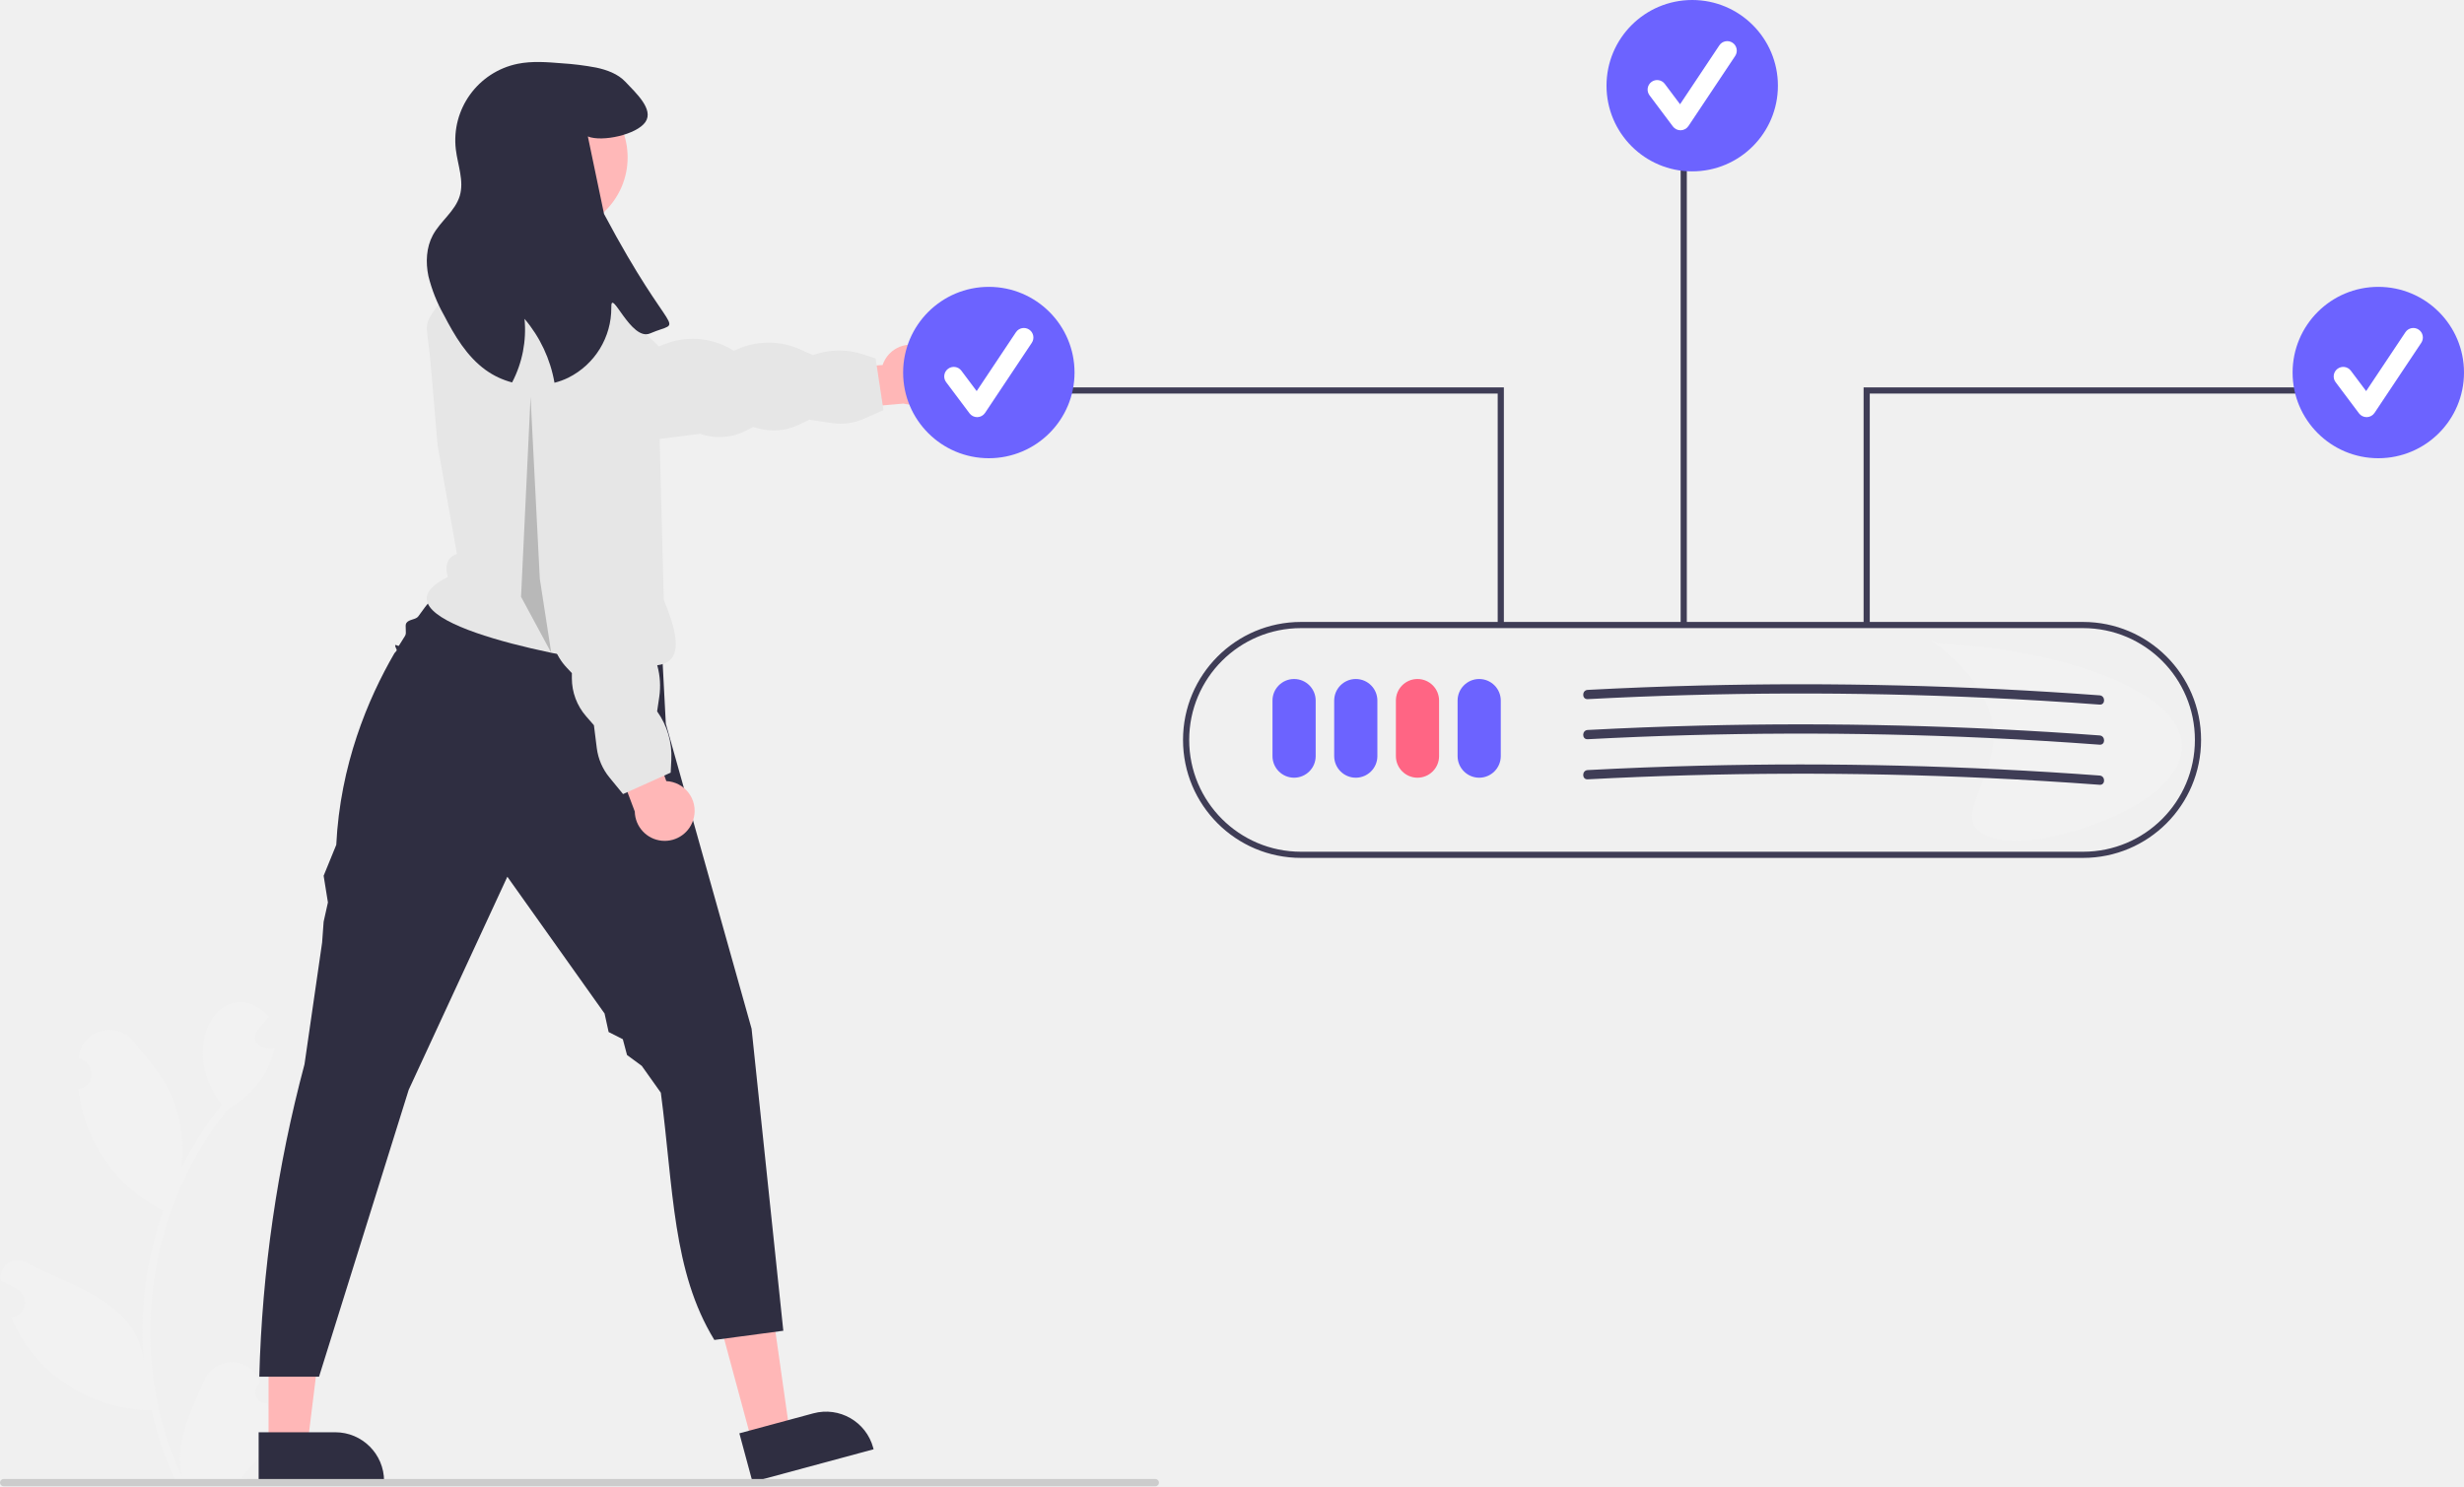
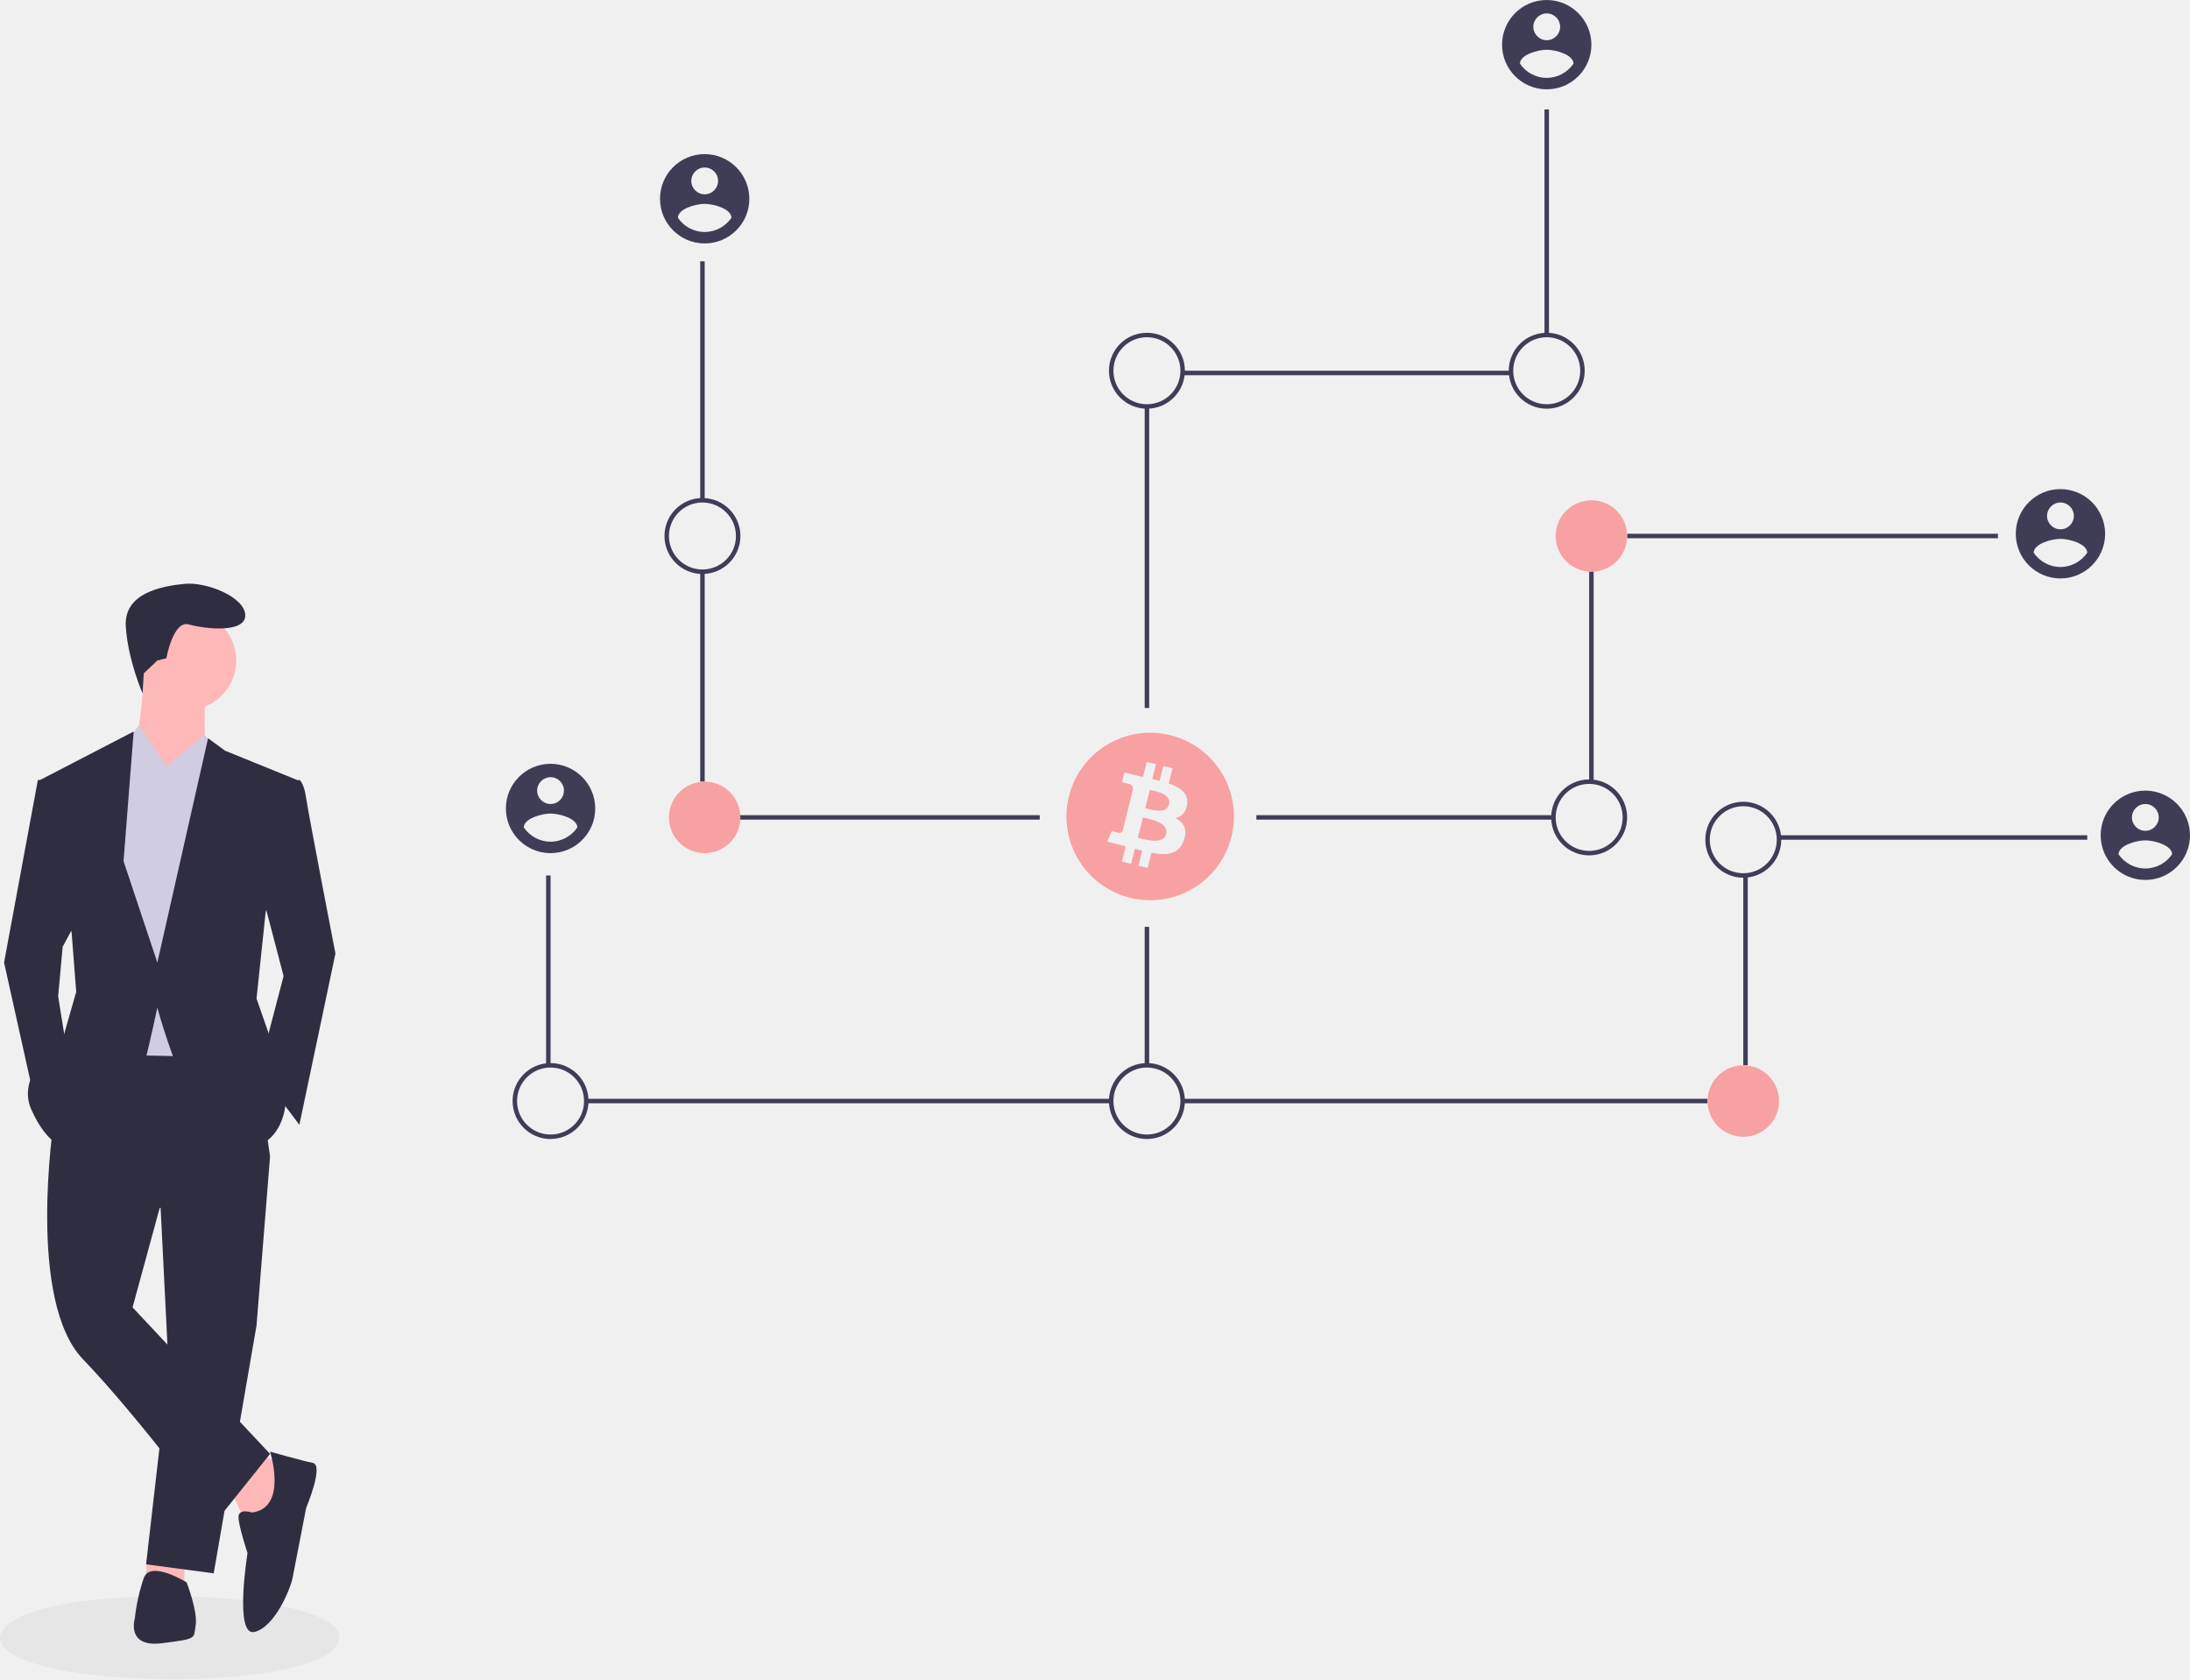
- <svg xmlns="http://www.w3.org/2000/svg" data-name="Layer 1" width="798.704" height="481.873" viewBox="0 0 798.704 481.873">
-   <path d="M287.178,664.086a3.613,3.613,0,0,1-2.619-6.263c.091-.362.156-.622.248-.984a9.707,9.707,0,0,0-17.997-.17c-4.282,10.023-9.825,20.4-7.068,31.44-18.206-38.585-12.015-86.582,14.891-119.58,7.437-4.097,13.465-11.376,15.034-19.827-3.681,1.247-8.27-1.747-5.502-5.624,1.2-1.482,2.411-2.952,3.61-4.434-13.982-14.89-30.641,8.512-15.251,28.609a115.847,115.847,0,0,0-13.011,20.352,48.709,48.709,0,0,0-2.908-22.624c-2.783-6.715-8.001-12.37-12.595-18.175-5.586-7.073-17.083-3.81-17.835,5.166,5.155,1.694,5.825,9.141-.072,10.16,1.545,16.698,12.453,32.043,27.478,39.366a116.299,116.299,0,0,0-6.355,48.611c-2.652-19.25-23.316-23.921-37.759-31.572a5.626,5.626,0,0,0-8.58,5.699,32.495,32.495,0,0,1,5.696,3.005,4.911,4.911,0,0,1-2.282,8.965c7.28,18.018,26.102,30.117,45.434,30.049a119.562,119.562,0,0,0,8.032,23.447h28.692c.103-.319.195-.648.288-.967a32.599,32.599,0,0,1-7.939-.473c7.026-8.319,12.46-12.563,8.371-24.177Z" transform="translate(-200.6481 -209.0637)" fill="#f2f2f2" />
-   <polygon points="149.443 155.77 154.114 197.9 213.77 198.929 206.57 148.529 149.443 155.77" fill="#ffb7b7" />
-   <polygon points="243.842 467.83 256.016 464.542 249.125 416.022 231.158 420.875 243.842 467.83" fill="#ffb7b7" />
-   <path d="M440.312,673.758l23.974-6.476.001-0a15.827,15.827,0,0,1,19.405,11.152l.134.496L444.573,689.533Z" transform="translate(-200.6481 -209.0637)" fill="#2f2e41" />
-   <polygon points="87.055 468.468 99.665 468.467 105.664 419.829 87.053 419.83 87.055 468.468" fill="#ffb7b7" />
-   <path d="M284.486,673.415l24.833-.001h.001a15.827,15.827,0,0,1,15.826,15.826v.514l-40.66.002Z" transform="translate(-200.6481 -209.0637)" fill="#2f2e41" />
-   <path d="M353.816,382.449l-8.494,15.289a102.113,102.113,0,0,0-9.092,11.164c-.786,1.092-3.018.896-3.855,2.137-.6.888.206,3.178-.412,4.141q-.994,1.547-2.01,3.22c-.248.409-2.047-1.401-.747,1.245.212.43-.49.83-.735,1.253-8.609,14.841-17.547,36.165-18.822,62.062l-4.095,10.033,1.392,8.642-1.392,6.259-.491,6.753-.769,5.316-4.94,34.139A437.551,437.551,0,0,0,284.693,655.407h19.371l29.067-93.022,31.972-69.081,31.515,44.351,1.318,5.999,4.604,2.336,1.356,5.114,4.788,3.531,6.175,8.69c4.099,31.065,3.73,57.964,17.348,80.161l22.351-2.98-10.286-97.941-27.798-98.875-2.815-53.836Z" transform="translate(-200.6481 -209.0637)" fill="#2f2e41" />
-   <path d="M348.766,388.688,342.509,353.497l-2.297-26.79c-1.301-15.196-3.437-10.646,5.573-22.952l22.351-14.9h17.881l8.94,14.9,18.071,16.381c11.705,11.769,2.541,23.036,1.264,24.488l1.526,58.964c12.102,28.596-7.363,19.644-14.9,20.861-22.351-2.98-81.953-14.9-55.132-28.311C344.739,392.095,345.81,389.671,348.766,388.688Z" transform="translate(-200.6481 -209.0637)" fill="#e6e6e6" />
-   <path d="M500.491,321.961a9.645,9.645,0,0,0-13.749,5.449l-21.98,1.617-2.275,13.597,31.009-2.719a9.697,9.697,0,0,0,6.996-17.943Z" transform="translate(-200.6481 -209.0637)" fill="#ffb7b7" />
-   <path d="M487.021,342.045l-6.362,2.801a18.775,18.775,0,0,1-10.336,1.386l-7.332-1.094-3.461,1.653a18.775,18.775,0,0,1-13.15,1.138l-1.596-.447-2.164,1.136a18.775,18.775,0,0,1-15.001,1.073h0l-13.49,1.736-38.704-24.739a12.788,12.788,0,0,1-5.397-2.514,12.414,12.414,0,0,1,9.633-21.933l34.434,19.217,1.579-.657a24.764,24.764,0,0,1,22.354,1.694l.491.298,1.541-.659a24.764,24.764,0,0,1,19.804.146l4.302,1.915h0a24.764,24.764,0,0,1,16.33-.222l3.99,1.333Z" transform="translate(-200.6481 -209.0637)" fill="#e6e6e6" />
-   <path d="M425.576,474.08a9.645,9.645,0,0,0-8.944-11.778L409.164,441.566l-13.708,1.464,10.956,29.136a9.697,9.697,0,0,0,19.163,1.914Z" transform="translate(-200.6481 -209.0637)" fill="#ffb7b7" />
-   <path d="M402.609,466.505l-4.408-5.375a18.775,18.775,0,0,1-4.114-9.583l-.918-7.356-2.522-2.889a18.775,18.775,0,0,1-4.631-12.36l.001-1.657-1.677-1.779a18.775,18.775,0,0,1-5.067-14.16h0l-5.299-12.527-3.681-61.805-.723-12.731a12.788,12.788,0,0,1,.97-5.874,12.414,12.414,0,0,1,23.716,3.381l8.574,68.938,1.057,1.345a24.764,24.764,0,0,1,4.378,21.987l-.155.553,1.049,1.307a24.764,24.764,0,0,1,5.184,19.114l-.688,4.659h0a24.764,24.764,0,0,1,4.604,15.669l-.211,4.202Z" transform="translate(-200.6481 -209.0637)" fill="#e6e6e6" />
-   <circle cx="179.139" cy="51.034" r="24.306" fill="#ffb8b8" />
-   <path d="M396.447,278.425l-5.245-25.122c4.604,1.877,15.839-.581,18.655-4.679,2.816-4.098-3.084-9.417-6.482-13.038-2.444-2.593-5.975-3.859-9.447-4.604a91.009,91.009,0,0,0-11.205-1.401c-4.753-.387-9.566-.775-14.245.164A25.302,25.302,0,0,0,348.408,257.534c.611,5.051,2.727,10.177,1.267,15.049-1.49,4.947-6.258,8.166-8.717,12.71-2.146,3.993-2.369,8.821-1.445,13.261a50.02,50.02,0,0,0,5.007,12.621c3.487,6.72,7.465,13.47,13.604,17.881a25.822,25.822,0,0,0,8.523,3.993,36.811,36.811,0,0,0,4.023-20.622,43.503,43.503,0,0,1,9.715,20.727,23.116,23.116,0,0,0,4.485-1.639,25.188,25.188,0,0,0,13.932-22.753c-.209-6.735,6.358,11.043,12.546,8.404C422.851,312.26,418.879,320.677,396.447,278.425Z" transform="translate(-200.6481 -209.0637)" fill="#2f2e41" />
-   <path d="M905.548,443.451c-8.602-13.342-40.581-24.086-76.804-25.803l-2.118-.944c14.627,10.556,21.593,22.595,19.951,34.481-.945,6.841-4.667,13.584-6.437,20.402-.973,3.747.25,8.501,9.631,9.817,6.343.89,13.341-.349,18.924-1.789C898.805,471.85,914.149,456.793,905.548,443.451Z" transform="translate(-200.6481 -209.0637)" fill="#f2f2f2" />
-   <path d="M200.648,689.746a1.186,1.186,0,0,0,1.19,1.19h373.29a1.19,1.19,0,0,0,0-2.38h-373.29A1.187,1.187,0,0,0,200.648,689.746Z" transform="translate(-200.6481 -209.0637)" fill="#ccc" />
-   <path d="M875.875,487.203h-253.5a38.25,38.25,0,0,1,0-76.5h253.5a38.25,38.25,0,1,1,0,76.5Zm-253.5-74.5a36.25,36.25,0,0,0,0,72.5h253.5a36.25,36.25,0,1,0,0-72.5Z" transform="translate(-200.6481 -209.0637)" fill="#3f3d56" />
-   <path d="M620.125,461.203a7.008,7.008,0,0,1-7-7v-18a7,7,0,0,1,14,0v18A7.008,7.008,0,0,1,620.125,461.203Z" transform="translate(-200.6481 -209.0637)" fill="#6c63ff" />
-   <path d="M640.125,461.203a7.008,7.008,0,0,1-7-7v-18a7,7,0,0,1,14,0v18A7.008,7.008,0,0,1,640.125,461.203Z" transform="translate(-200.6481 -209.0637)" fill="#6c63ff" />
-   <path d="M660.125,461.203a7.008,7.008,0,0,1-7-7v-18a7,7,0,0,1,14,0v18A7.008,7.008,0,0,1,660.125,461.203Z" transform="translate(-200.6481 -209.0637)" fill="#ff6584" />
-   <path d="M680.125,461.203a7.008,7.008,0,0,1-7-7v-18a7,7,0,0,1,14,0v18A7.008,7.008,0,0,1,680.125,461.203Z" transform="translate(-200.6481 -209.0637)" fill="#6c63ff" />
-   <polygon points="487.477 202.64 485.477 202.64 485.477 127.597 342.82 127.597 342.82 125.597 487.477 125.597 487.477 202.64" fill="#3f3d56" />
-   <circle cx="320.53" cy="120.78" r="27.78" fill="#6c63ff" />
-   <path d="M517.388,344.302a3.089,3.089,0,0,1-2.472-1.236l-7.579-10.105a3.09,3.09,0,1,1,4.944-3.708l4.958,6.611,12.735-19.102a3.09,3.09,0,0,1,5.142,3.428l-15.158,22.736a3.091,3.091,0,0,1-2.485,1.375C517.446,344.301,517.417,344.302,517.388,344.302Z" transform="translate(-200.6481 -209.0637)" fill="#fff" />
-   <polygon points="606.084 202.64 604.084 202.64 604.084 125.597 748.741 125.597 748.741 127.597 606.084 127.597 606.084 202.64" fill="#3f3d56" />
-   <circle cx="770.924" cy="120.78" r="27.78" fill="#6c63ff" />
-   <path d="M967.782,344.302a3.089,3.089,0,0,1-2.472-1.236l-7.579-10.105a3.09,3.09,0,1,1,4.944-3.708L967.634,335.863l12.735-19.102a3.09,3.09,0,0,1,5.142,3.428l-15.158,22.736a3.091,3.091,0,0,1-2.485,1.375C967.839,344.301,967.811,344.302,967.782,344.302Z" transform="translate(-200.6481 -209.0637)" fill="#fff" />
-   <rect x="544.781" y="42.893" width="2" height="159.747" fill="#3f3d56" />
-   <circle cx="548.53" cy="27.78" r="27.78" fill="#6c63ff" />
-   <path d="M745.388,251.302a3.089,3.089,0,0,1-2.472-1.236l-7.579-10.105a3.09,3.09,0,1,1,4.944-3.708l4.958,6.611,12.735-19.102a3.09,3.09,0,0,1,5.142,3.428l-15.158,22.736a3.091,3.091,0,0,1-2.485,1.375C745.446,251.301,745.417,251.302,745.388,251.302Z" transform="translate(-200.6481 -209.0637)" fill="#fff" />
-   <path d="M715.293,435.728q32.4-1.708,64.856-1.818,32.32-.104,64.618,1.39,18.254.844,36.479,2.199c1.926.143,1.917-2.858,0-3q-32.356-2.399-64.803-3.201-32.31-.793-64.633.011-18.268.455-36.518,1.42c-1.921.101-1.933,3.102,0,3Z" transform="translate(-200.6481 -209.0637)" fill="#3f3d56" />
-   <path d="M715.293,448.728q32.4-1.708,64.856-1.818,32.32-.104,64.618,1.39,18.254.844,36.479,2.199c1.926.143,1.917-2.858,0-3q-32.356-2.399-64.803-3.201-32.31-.793-64.633.011-18.268.455-36.518,1.42c-1.921.101-1.933,3.102,0,3Z" transform="translate(-200.6481 -209.0637)" fill="#3f3d56" />
-   <path d="M715.293,461.728q32.4-1.708,64.856-1.818,32.32-.104,64.618,1.39,18.254.844,36.479,2.199c1.926.143,1.917-2.858,0-3q-32.356-2.399-64.803-3.201-32.31-.793-64.633.011-18.268.455-36.518,1.42c-1.921.101-1.933,3.102,0,3Z" transform="translate(-200.6481 -209.0637)" fill="#3f3d56" />
-   <polygon points="171.977 128.64 168.898 193.49 178.686 211.64 174.977 187.64 171.977 128.64" opacity="0.2" />
+ <svg xmlns="http://www.w3.org/2000/svg" data-name="Layer 1" width="980.494" height="751.895" viewBox="0 0 980.494 751.895">
+   <rect x="313.494" y="117" width="2" height="107" fill="#3f3d56" />
+   <rect x="313.494" y="255.85" width="2" height="94.149" fill="#3f3d56" />
+   <rect x="310.494" y="365" width="155" height="2" fill="#3f3d56" />
+   <rect x="244.494" y="392" width="2" height="85" fill="#3f3d56" />
+   <rect x="262.494" y="492" width="235" height="2" fill="#3f3d56" />
+   <path d="M623.247,551.052" transform="translate(-109.7531 -74.05234)" fill="none" stroke="#3f3d56" stroke-miterlimit="10" stroke-width="2" />
+   <path d="M623.247,469.052" transform="translate(-109.7531 -74.05234)" fill="none" stroke="#3f3d56" stroke-miterlimit="10" stroke-width="2" />
+   <rect x="691.494" y="49" width="2" height="101" fill="#3f3d56" />
+   <rect x="529.46" y="166" width="147.034" height="2" fill="#3f3d56" />
+   <rect x="512.494" y="182" width="2" height="135" fill="#3f3d56" />
+   <path d="M424.247,331.052a17,17,0,1,1,17-17A17.019,17.019,0,0,1,424.247,331.052Zm0-32a15,15,0,1,0,15,15A15.017,15.017,0,0,0,424.247,299.052Z" transform="translate(-109.7531 -74.05234)" fill="#3f3d56" />
+   <path d="M356.247,584.052a17,17,0,1,1,17-17A17.019,17.019,0,0,1,356.247,584.052Zm0-32a15,15,0,1,0,15,15A15.017,15.017,0,0,0,356.247,552.052Z" transform="translate(-109.7531 -74.05234)" fill="#3f3d56" />
+   <circle cx="315.494" cy="366" r="16" fill="#f7a1a3" />
+   <rect x="728.494" y="239" width="166" height="2" fill="#3f3d56" />
+   <rect x="711.494" y="255.85" width="2" height="94.149" fill="#3f3d56" />
+   <rect x="562.494" y="365" width="133" height="2" fill="#3f3d56" />
+   <rect x="796.494" y="374" width="138" height="2" fill="#3f3d56" />
+   <rect x="780.494" y="392" width="2" height="85" fill="#3f3d56" />
+   <rect x="529.494" y="492" width="235" height="2" fill="#3f3d56" />
+   <rect x="512.494" y="415" width="2" height="62" fill="#3f3d56" />
+   <circle cx="712.494" cy="240" r="16" fill="#f7a1a3" />
+   <path d="M802.247,257.052a17,17,0,1,1,17-17A17.019,17.019,0,0,1,802.247,257.052Zm0-32a15,15,0,1,0,15,15A15.017,15.017,0,0,0,802.247,225.052Z" transform="translate(-109.7531 -74.05234)" fill="#3f3d56" />
+   <path d="M623.247,257.052a17,17,0,1,1,17-17A17.019,17.019,0,0,1,623.247,257.052Zm0-32a15,15,0,1,0,15,15A15.017,15.017,0,0,0,623.247,225.052Z" transform="translate(-109.7531 -74.05234)" fill="#3f3d56" />
+   <path d="M890.247,467.052a17,17,0,1,1,17-17A17.019,17.019,0,0,1,890.247,467.052Zm0-32a15,15,0,1,0,15,15A15.017,15.017,0,0,0,890.247,435.052Z" transform="translate(-109.7531 -74.05234)" fill="#3f3d56" />
+   <circle cx="780.494" cy="493" r="16" fill="#f7a1a3" />
+   <path d="M623.247,584.052a17,17,0,1,1,17-17A17.019,17.019,0,0,1,623.247,584.052Zm0-32a15,15,0,1,0,15,15A15.017,15.017,0,0,0,623.247,552.052Z" transform="translate(-109.7531 -74.05234)" fill="#3f3d56" />
+   <path d="M821.247,457.052a17,17,0,1,1,17-17A17.019,17.019,0,0,1,821.247,457.052Zm0-32a15,15,0,1,0,15,15A15.017,15.017,0,0,0,821.247,425.052Z" transform="translate(-109.7531 -74.05234)" fill="#3f3d56" />
+   <path d="M356.247,416.052a20,20,0,1,0,20,20A20.059,20.059,0,0,0,356.247,416.052Zm0,6a6,6,0,1,1-6,6,6.02,6.02,0,0,1,6-6Zm0,28.885a14.57,14.57,0,0,1-12-6.404c.096-4,8-6.202,12-6.202s11.904,2.202,12,6.202a14.594,14.594,0,0,1-12,6.404Z" transform="translate(-109.7531 -74.05234)" fill="#3f3d56" />
+   <path d="M425.247,143.052a20,20,0,1,0,20,20A20.059,20.059,0,0,0,425.247,143.052Zm0,6a6,6,0,1,1-6,6,6.02,6.02,0,0,1,6-6Zm0,28.885a14.57,14.57,0,0,1-12-6.404c.096-4,8-6.202,12-6.202s11.904,2.202,12,6.202a14.594,14.594,0,0,1-12,6.404Z" transform="translate(-109.7531 -74.05234)" fill="#3f3d56" />
+   <path d="M802.247,74.052a20,20,0,1,0,20,20A20.059,20.059,0,0,0,802.247,74.052Zm0,6a6,6,0,1,1-6,6,6.02,6.02,0,0,1,6-6Zm0,28.885a14.57,14.57,0,0,1-12-6.404c.096-4,8-6.202,12-6.202s11.904,2.202,12,6.202a14.594,14.594,0,0,1-12,6.404Z" transform="translate(-109.7531 -74.05234)" fill="#3f3d56" />
+   <path d="M1032.247,293.052a20,20,0,1,0,20,20A20.059,20.059,0,0,0,1032.247,293.052Zm0,6a6,6,0,1,1-6,6,6.02,6.02,0,0,1,6-6Zm0,28.885a14.57,14.57,0,0,1-12-6.404c.096-4,8-6.202,12-6.202s11.904,2.202,12,6.202a14.594,14.594,0,0,1-12,6.404Z" transform="translate(-109.7531 -74.05234)" fill="#3f3d56" />
+   <path d="M1070.247,428.052a20,20,0,1,0,20,20A20.059,20.059,0,0,0,1070.247,428.052Zm0,6a6,6,0,1,1-6,6,6.02,6.02,0,0,1,6-6Zm0,28.885a14.57,14.57,0,0,1-12-6.404c.096-4,8-6.202,12-6.202s11.904,2.202,12,6.202a14.594,14.594,0,0,1-12,6.404Z" transform="translate(-109.7531 -74.05234)" fill="#3f3d56" />
+   <path d="M624.525,427.719l-2.049,8.215c2.323.579,9.483,2.941,10.643-1.708C634.328,429.379,626.848,428.298,624.525,427.719Z" transform="translate(-109.7531 -74.05234)" fill="#f7a1a3" />
+   <path d="M621.443,440.08l-2.26,9.058c2.789.693,11.392,3.455,12.664-1.655C633.176,442.155,624.232,440.776,621.443,440.08Z" transform="translate(-109.7531 -74.05234)" fill="#f7a1a3" />
+   <path d="M633.787,403.264a37.493,37.493,0,1,0,27.308,45.451A37.487,37.487,0,0,0,633.787,403.264Zm7.462,31.037c-.541,3.653-2.565,5.422-5.254,6.041,3.691,1.921,5.57,4.869,3.78,9.979-2.22,6.345-7.497,6.881-14.512,5.553l-1.703,6.824-4.115-1.025,1.68-6.733q-1.644-.407-3.279-.85l-1.686,6.764-4.11-1.026,1.703-6.836c-.961-.246-1.937-.508-2.933-.757l-5.354-1.336,2.042-4.709s3.032.807,2.991.747a1.496,1.496,0,0,0,1.885-.978l2.691-10.787c.151.037.298.073.434.108a3.496,3.496,0,0,0-.427-.137l1.919-7.701a2.189,2.189,0,0,0-1.917-2.392c.065-.044-2.988-.743-2.988-.743l1.095-4.395,5.675,1.417-.005.021c.853.212,1.732.413,2.628.617l1.686-6.757,4.112,1.025-1.652,6.625c1.104.252,2.215.506,3.297.775l1.641-6.581,4.114,1.025-1.685,6.76C638.196,426.628,641.995,429.31,641.249,434.301Z" transform="translate(-109.7531 -74.05234)" fill="#f7a1a3" />
+   <path d="M261.753,807.346c-2.845,25.876-152.226,23.704-151.999-.002C112.599,781.47,261.979,783.642,261.753,807.346Z" transform="translate(-109.7531 -74.05234)" fill="#e6e6e6" />
+   <polygon points="103.754 668.156 109.81 681.276 120.911 680.267 127.976 657.054 116.874 650.999 103.754 668.156" fill="#ffb8b8" />
+   <polygon points="65.642 698.373 65.403 707.516 82.56 708.525 82.56 697.424 65.642 698.373" fill="#ffb8b8" />
+   <polygon points="71.458 531.908 75.495 612.647 65.403 700.451 95.68 704.488 114.856 593.472 120.911 517.778 71.458 531.908" fill="#2f2e41" />
+   <path d="M133.777,576.692s-12.111,79.73,13.12,105.971,59.545,72.666,59.545,72.666l24.222-30.277L169.101,659.45l12.111-44.407,49.453-23.213-8.074-55.508-72.666-1.009Z" transform="translate(-109.7531 -74.05234)" fill="#2f2e41" />
+   <circle cx="83.569" cy="295.744" r="22.203" fill="#ffb8b8" />
+   <path d="M174.147,374.843s-1.009,31.287-6.055,35.324,18.166,21.194,18.166,21.194l15.139-24.222V384.935Z" transform="translate(-109.7531 -74.05234)" fill="#ffb8b8" />
+   <polygon points="74.486 343.179 62.233 324.677 55.31 334.096 45.218 362.355 53.292 472.362 100.726 473.371 106.782 347.216 91.643 329.05 74.486 343.179" fill="#d0cde1" />
+   <path d="M235.711,424.296l8.074-1.009s2.018,1.009,3.028,8.074,13.12,69.638,13.12,69.638l-16.148,76.703-18.166-24.222,11.102-42.388-11.102-42.388Z" transform="translate(-109.7531 -74.05234)" fill="#2f2e41" />
+   <polygon points="23.015 349.234 16.959 349.234 1.821 430.983 15.95 494.566 30.079 471.353 26.042 446.122 28.061 423.919 35.126 410.798 23.015 349.234" fill="#2f2e41" />
+   <path d="M222.59,751.291s-6.055-2.018-6.055,2.018,4.037,16.148,4.037,16.148-6.055,37.342,3.028,35.324,16.148-19.176,17.157-24.222,6.055-31.287,6.055-31.287,8.074-19.176,3.028-20.185-19.176-5.046-19.176-5.046S238.738,749.273,222.59,751.291Z" transform="translate(-109.7531 -74.05234)" fill="#2f2e41" />
+   <path d="M193.322,782.578s-16.148-10.092-19.176-2.018a84.801,84.801,0,0,0-4.037,18.166s-4.037,13.12,12.111,11.102,14.129-2.018,15.139-8.074S193.322,782.578,193.322,782.578Z" transform="translate(-109.7531 -74.05234)" fill="#2f2e41" />
+   <path d="M180.202,369.797l4.037-1.009s3.028-17.157,10.092-15.139,25.231,4.037,25.231-4.037-17.157-15.139-27.25-14.129-27.25,4.037-26.24,19.176,7.522,29.865,7.522,29.865l.526-8.976Z" transform="translate(-109.7531 -74.05234)" fill="#2f2e41" />
+   <polygon points="91.643 355.29 74.486 343.179 91.643 329.05 97.6 336.197 91.643 355.29" fill="#d0cde1" />
+   <polygon points="59.347 354.281 74.486 343.179 62.375 325.013 55.31 334.096 59.347 354.281" fill="#d0cde1" />
+   <path d="M242.775,423.287l-32.296-13.12-7.569-5.551-22.708,100.42-15.139-45.416,4.542-58.032-41.884,21.699L141.851,491.915l2.018,26.24L137.814,539.35s-21.194,15.139-14.129,31.287,15.139,17.157,15.139,17.157,34.314-32.296,36.333-40.37,5.046-22.203,5.046-22.203,17.157,64.592,37.342,63.582,20.185-22.203,20.185-22.203l-5.046-22.203L224.609,521.183l4.037-38.351Z" transform="translate(-109.7531 -74.05234)" fill="#2f2e41" />
</svg>
